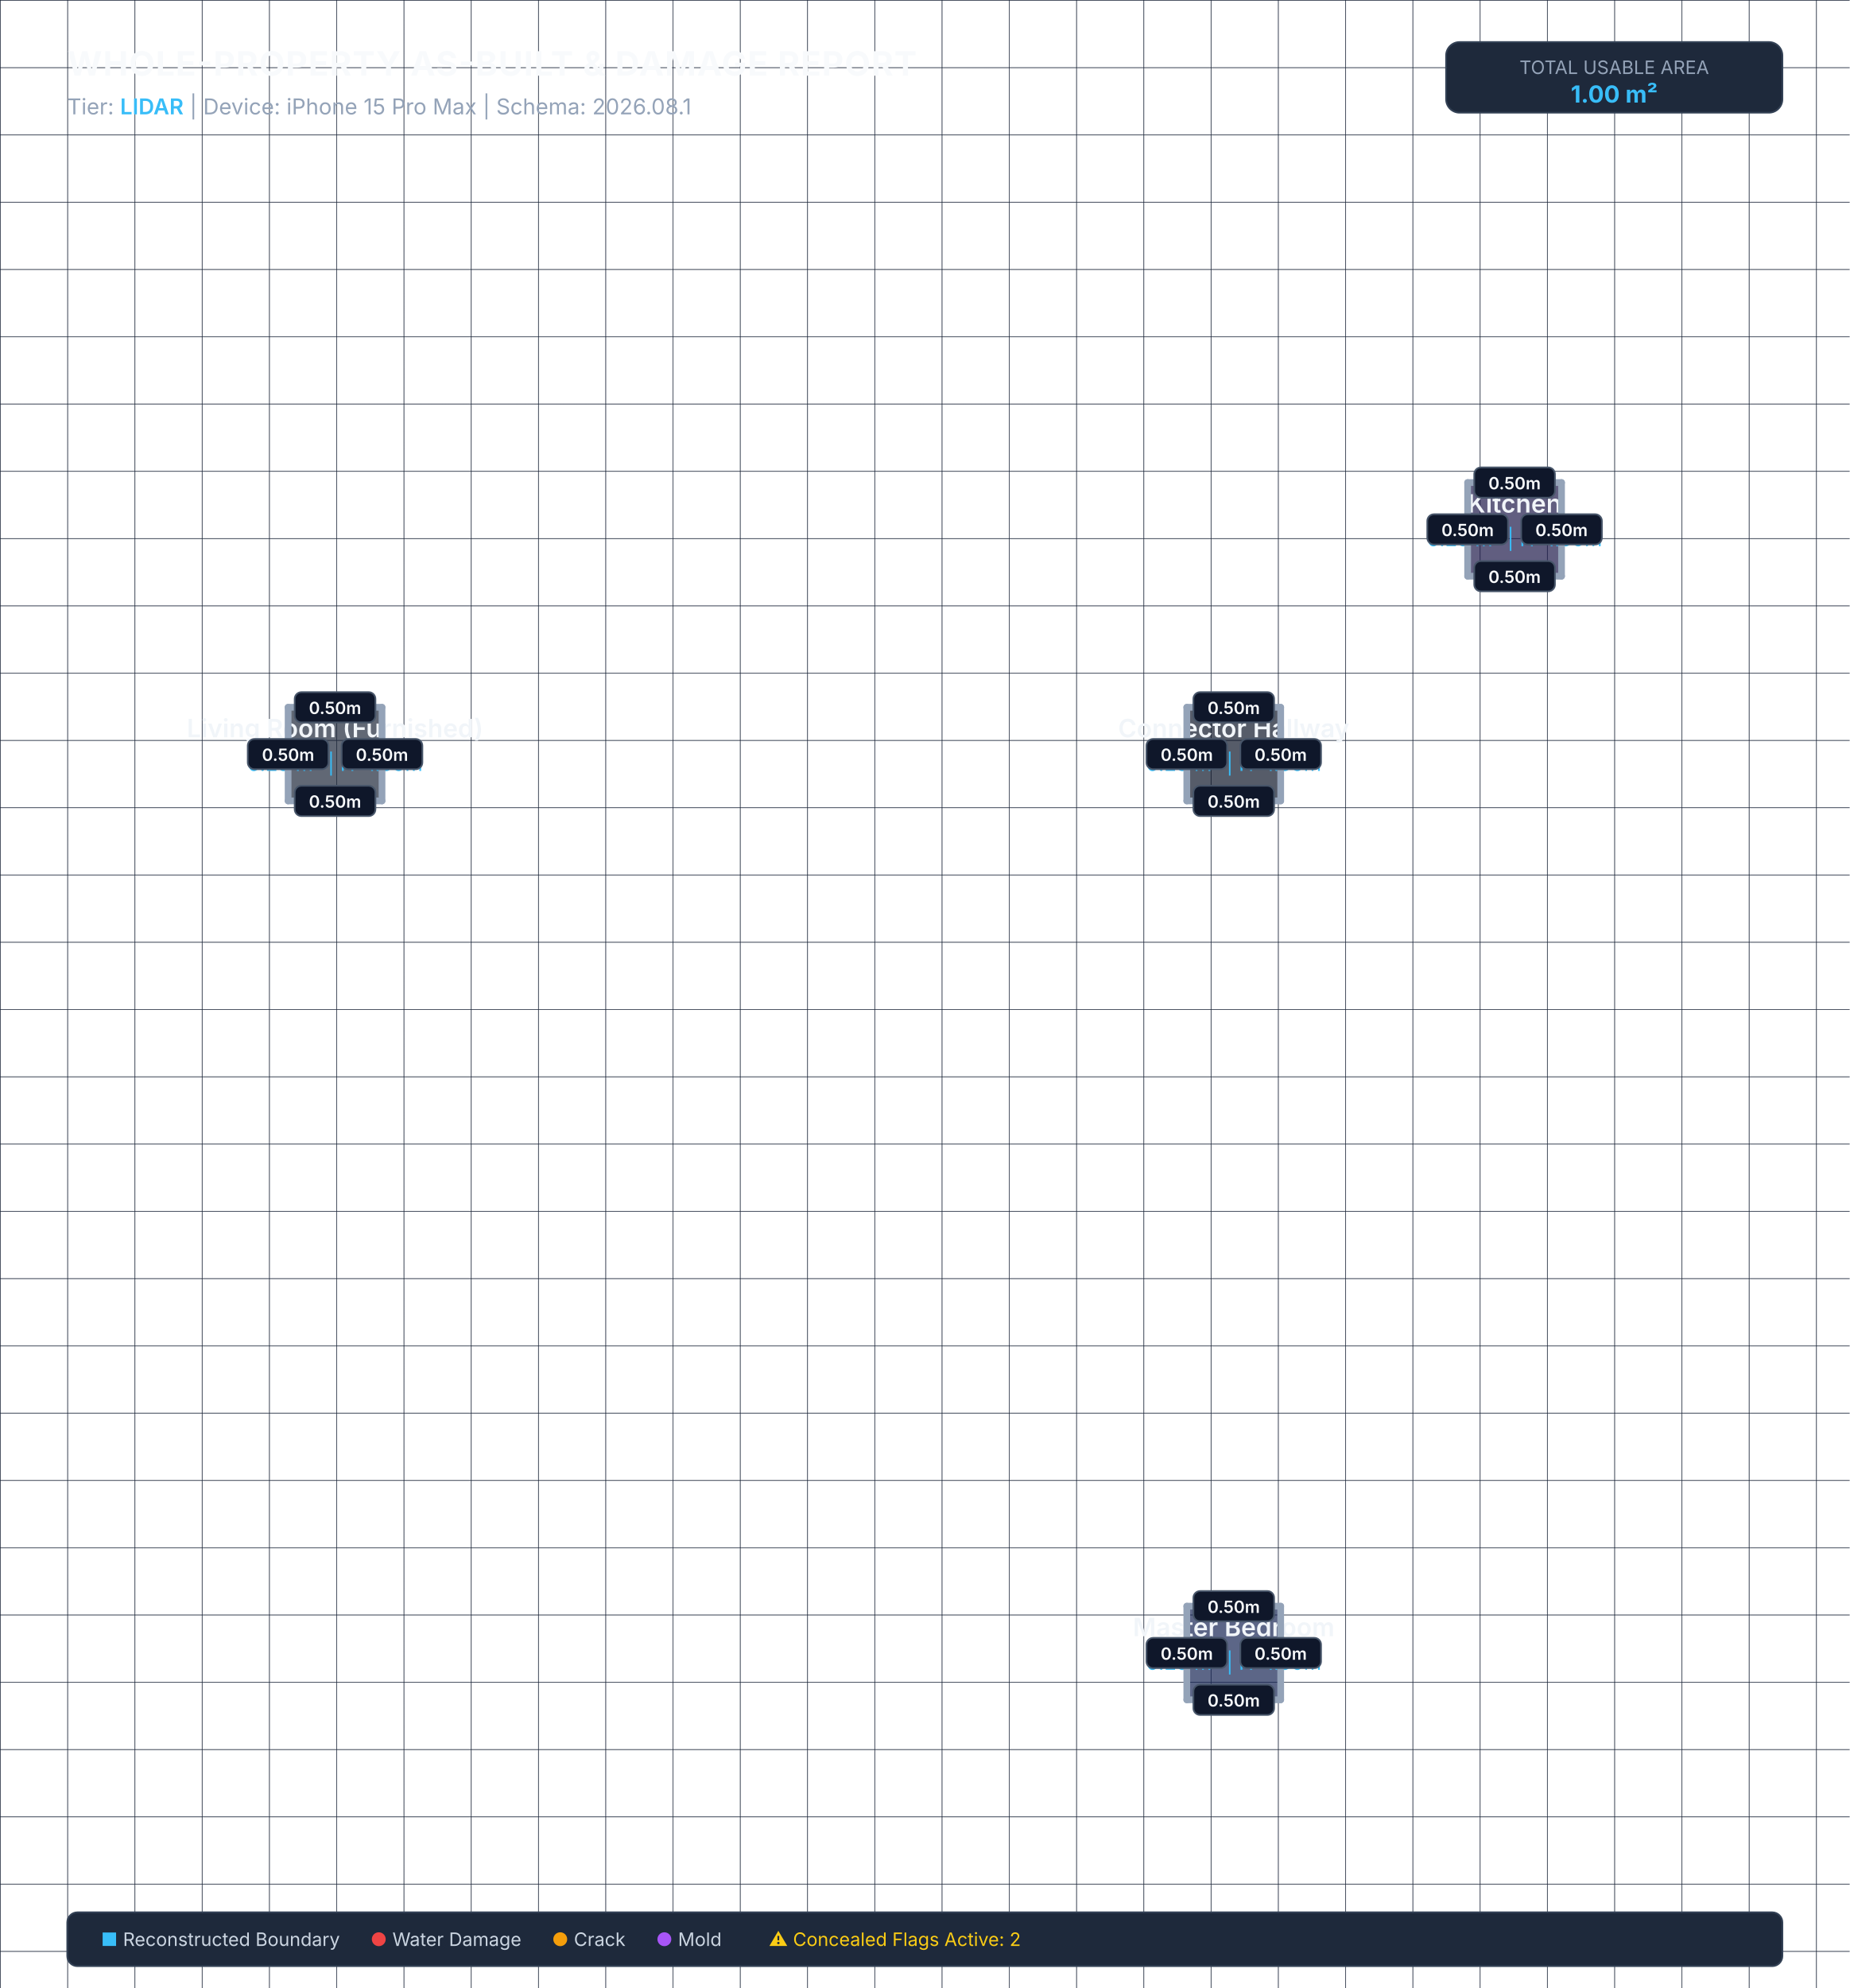
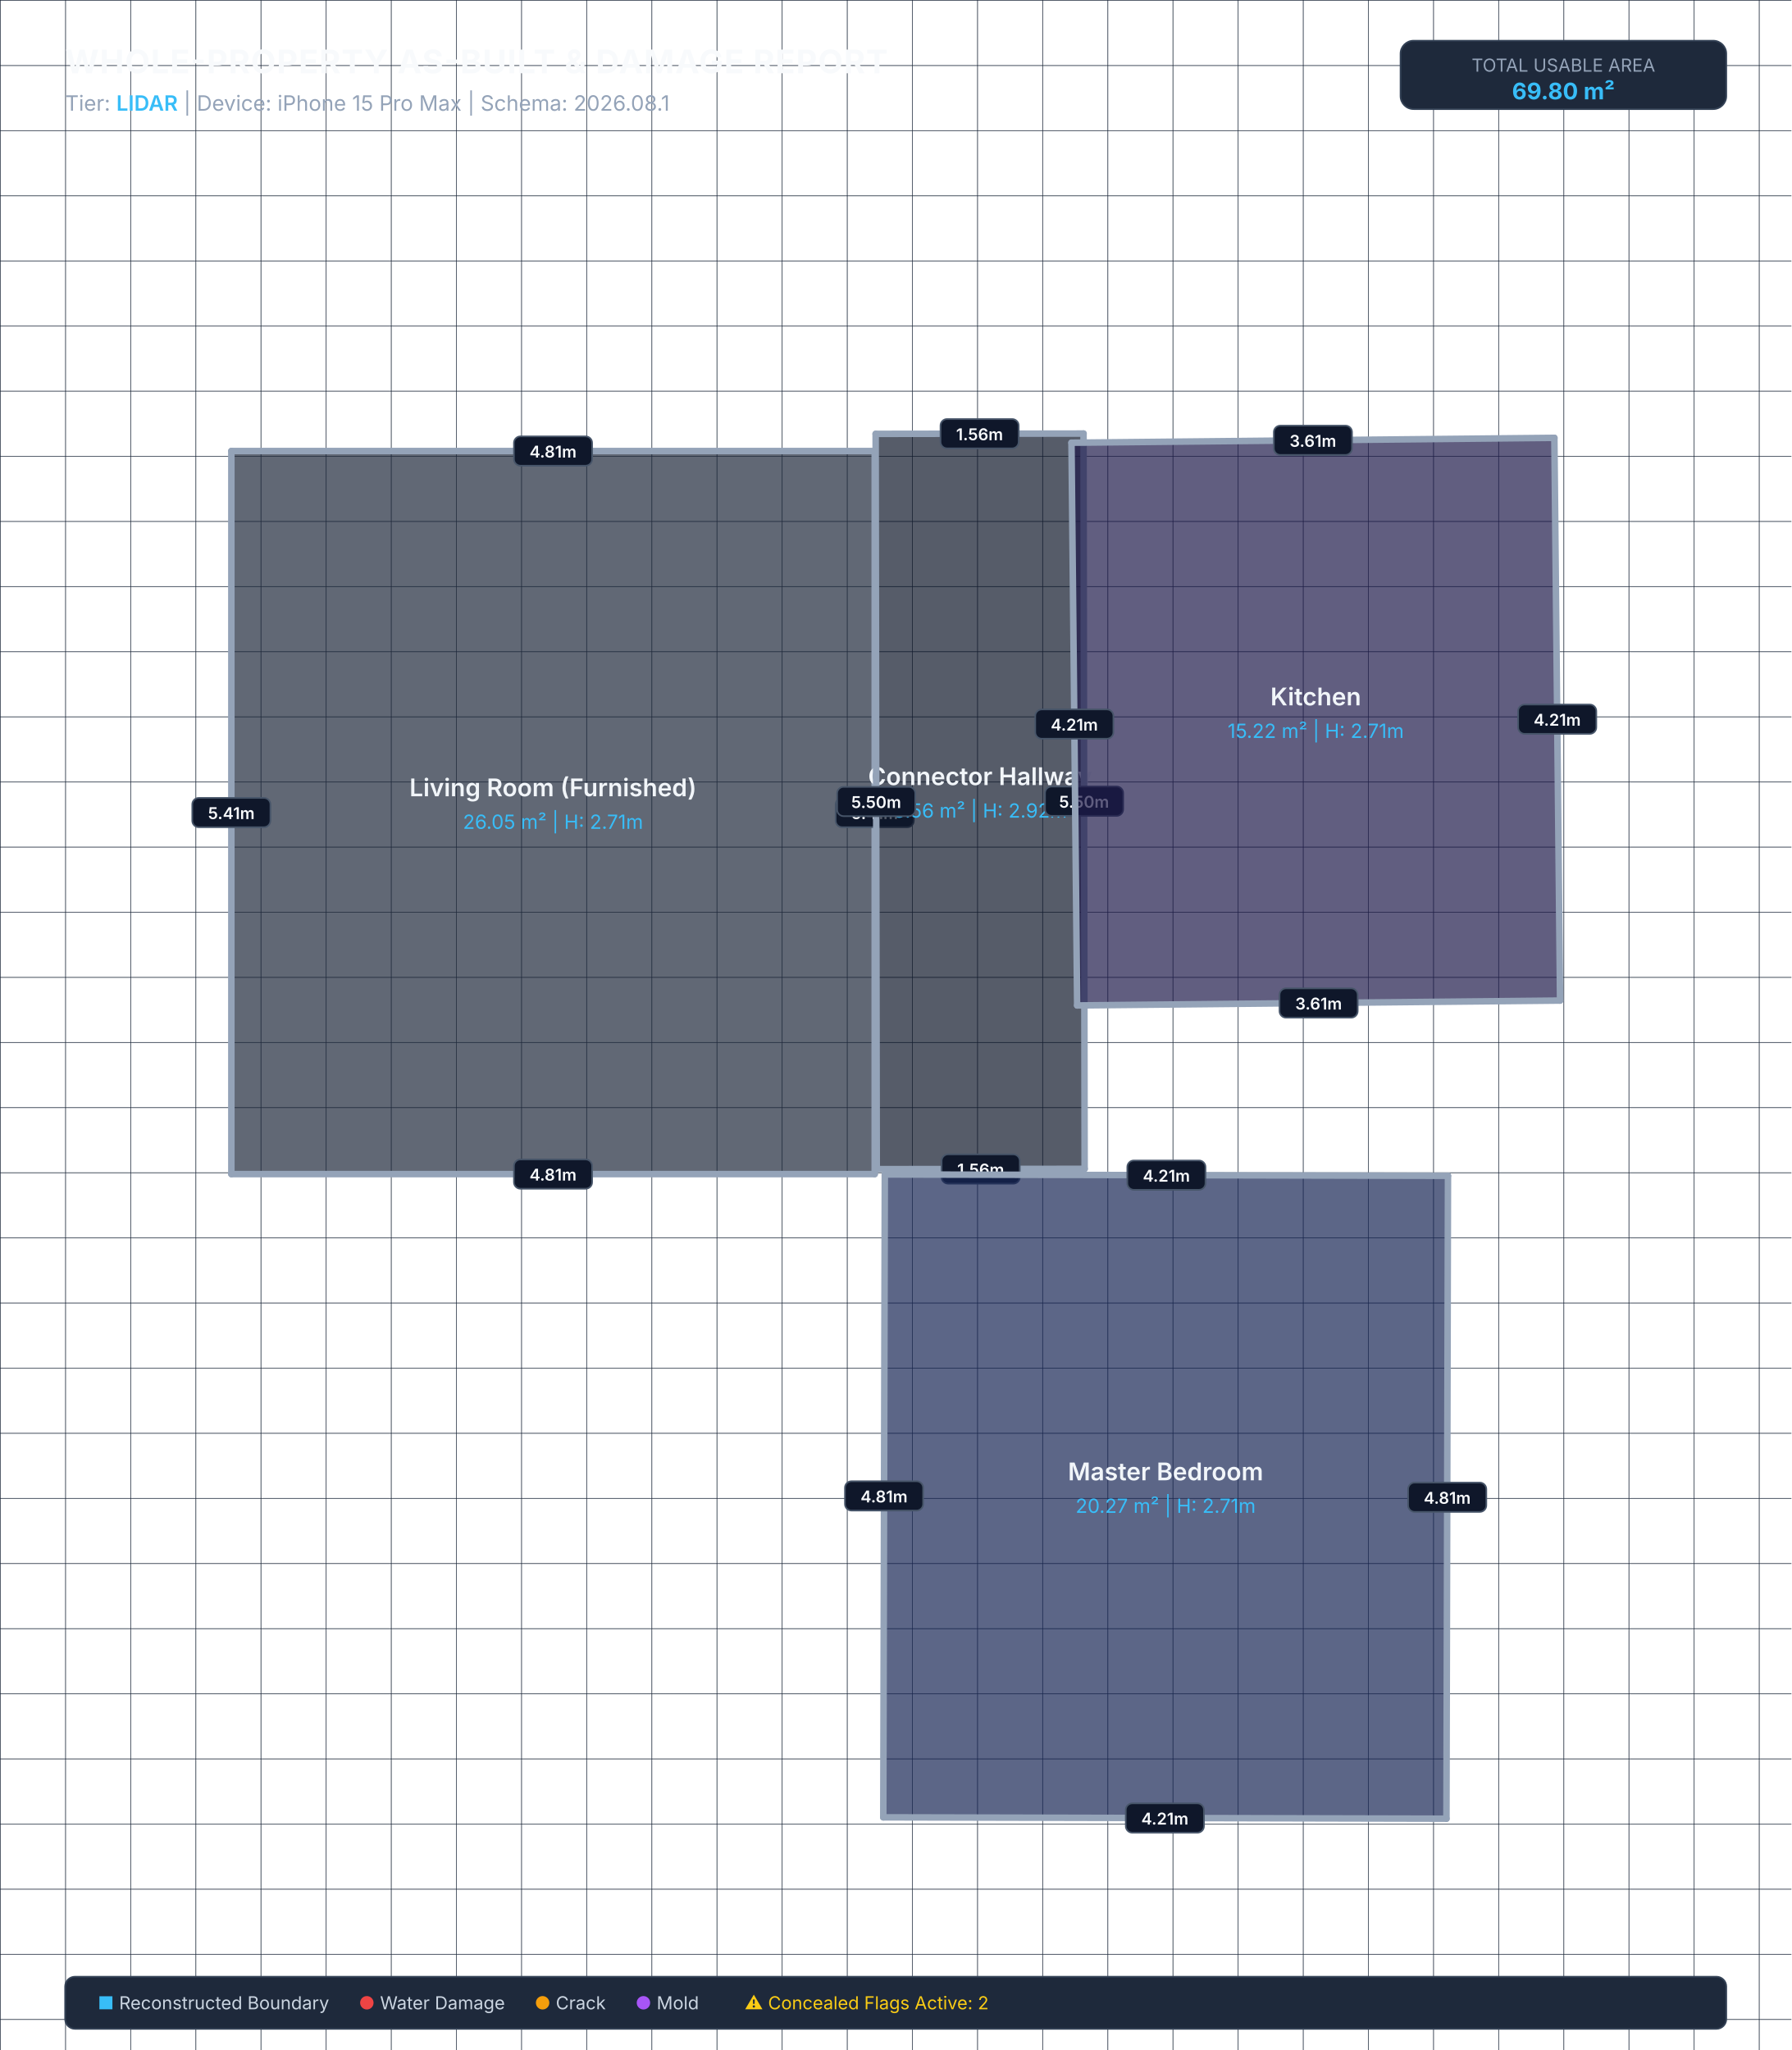
- <svg xmlns="http://www.w3.org/2000/svg" viewBox="0 0 1100 1182" width="100%" height="100%" style="background-color: #0b0f19; font-family: Inter, system-ui, -apple-system, sans-serif;">
+ <svg xmlns="http://www.w3.org/2000/svg" viewBox="0 0 1100 1259" width="100%" height="100%" style="background-color: #0b0f19; font-family: Inter, system-ui, -apple-system, sans-serif;">
  <defs>
    <filter id="glow" x="-20%" y="-20%" width="140%" height="140%">
      <feGaussianBlur stdDeviation="3" result="blur" />
      <feComposite in="SourceGraphic" in2="blur" operator="over" />
    </filter>
    <pattern id="grid" width="40" height="40" patternUnits="userSpaceOnUse">
      <path d="M 40 0 L 0 0 0 40" fill="none" stroke="#1e293b" stroke-width="0.75" />
    </pattern>
  </defs>
-   <rect width="1100" height="1182" fill="url(#grid)" />
+   <rect width="1100" height="1259" fill="url(#grid)" />
  <text x="40" y="45" fill="#f8fafc" font-size="20" font-weight="700" letter-spacing="0.5">WHOLE-PROPERTY AS-BUILT &amp; DAMAGE REPORT</text>
  <text x="40" y="68" fill="#94a3b8" font-size="13">Tier: <tspan fill="#38bdf8" font-weight="600">LIDAR</tspan> | Device: iPhone 15 Pro Max | Schema: 2026.08.1</text>
  <rect x="860" y="25" width="200" height="42" rx="8" fill="#1e293b" stroke="#334155" />
  <text x="960" y="44" fill="#94a3b8" font-size="11" text-anchor="middle">TOTAL USABLE AREA</text>
-   <text x="960" y="61" fill="#38bdf8" font-size="14" font-weight="700" text-anchor="middle">1.00 m²</text>
-   <polygon points="171.345,420.529 227.184,420.529 227.184,476.201 171.345,476.201" fill="#1e293b" fill-opacity="0.7" stroke="#475569" stroke-width="1.5" stroke-dasharray="4,4" />
-   <text x="199.264" y="438.365" fill="#f1f5f9" font-size="15" font-weight="600" text-anchor="middle">Living Room (Furnished)</text>
-   <text x="199.264" y="458.365" fill="#38bdf8" font-size="12" text-anchor="middle">0.25 m² | H: 1.50m</text>
-   <line x1="171.345" y1="420.529" x2="227.184" y2="420.529" stroke="#94a3b8" stroke-width="4" stroke-linecap="round" />
-   <rect x="175.264" y="411.529" width="48" height="18" rx="4" fill="#0f172a" stroke="#475569" stroke-width="1" />
-   <text x="199.264" y="424.529" fill="#f8fafc" font-size="10" font-weight="600" text-anchor="middle">0.50m</text>
-   <line x1="227.184" y1="420.529" x2="227.184" y2="476.201" stroke="#94a3b8" stroke-width="4" stroke-linecap="round" />
-   <rect x="203.184" y="439.365" width="48" height="18" rx="4" fill="#0f172a" stroke="#475569" stroke-width="1" />
-   <text x="227.184" y="452.365" fill="#f8fafc" font-size="10" font-weight="600" text-anchor="middle">0.50m</text>
-   <line x1="227.184" y1="476.201" x2="171.345" y2="476.201" stroke="#94a3b8" stroke-width="4" stroke-linecap="round" />
-   <rect x="175.264" y="467.201" width="48" height="18" rx="4" fill="#0f172a" stroke="#475569" stroke-width="1" />
-   <text x="199.264" y="480.201" fill="#f8fafc" font-size="10" font-weight="600" text-anchor="middle">0.50m</text>
-   <line x1="171.345" y1="476.201" x2="171.345" y2="420.529" stroke="#94a3b8" stroke-width="4" stroke-linecap="round" />
-   <rect x="147.345" y="439.365" width="48" height="18" rx="4" fill="#0f172a" stroke="#475569" stroke-width="1" />
-   <text x="171.345" y="452.365" fill="#f8fafc" font-size="10" font-weight="600" text-anchor="middle">0.50m</text>
-   <polygon points="705.799,420.529 761.638,420.529 761.638,476.201 705.799,476.201" fill="#0f172a" fill-opacity="0.7" stroke="#475569" stroke-width="1.5" stroke-dasharray="4,4" />
-   <text x="733.719" y="438.365" fill="#f1f5f9" font-size="15" font-weight="600" text-anchor="middle">Connector Hallway</text>
-   <text x="733.719" y="458.365" fill="#38bdf8" font-size="12" text-anchor="middle">0.25 m² | H: 1.50m</text>
-   <line x1="705.799" y1="420.529" x2="761.638" y2="420.529" stroke="#94a3b8" stroke-width="4" stroke-linecap="round" />
-   <rect x="709.719" y="411.529" width="48" height="18" rx="4" fill="#0f172a" stroke="#475569" stroke-width="1" />
-   <text x="733.719" y="424.529" fill="#f8fafc" font-size="10" font-weight="600" text-anchor="middle">0.50m</text>
-   <line x1="761.638" y1="420.529" x2="761.638" y2="476.201" stroke="#94a3b8" stroke-width="4" stroke-linecap="round" />
-   <rect x="737.638" y="439.365" width="48" height="18" rx="4" fill="#0f172a" stroke="#475569" stroke-width="1" />
-   <text x="761.638" y="452.365" fill="#f8fafc" font-size="10" font-weight="600" text-anchor="middle">0.50m</text>
-   <line x1="761.638" y1="476.201" x2="705.799" y2="476.201" stroke="#94a3b8" stroke-width="4" stroke-linecap="round" />
-   <rect x="709.719" y="467.201" width="48" height="18" rx="4" fill="#0f172a" stroke="#475569" stroke-width="1" />
-   <text x="733.719" y="480.201" fill="#f8fafc" font-size="10" font-weight="600" text-anchor="middle">0.50m</text>
-   <line x1="705.799" y1="476.201" x2="705.799" y2="420.529" stroke="#94a3b8" stroke-width="4" stroke-linecap="round" />
-   <rect x="681.799" y="439.365" width="48" height="18" rx="4" fill="#0f172a" stroke="#475569" stroke-width="1" />
-   <text x="705.799" y="452.365" fill="#f8fafc" font-size="10" font-weight="600" text-anchor="middle">0.50m</text>
-   <polygon points="872.816,286.915 928.655,286.915 928.655,342.587 872.816,342.587" fill="#1e1b4b" fill-opacity="0.7" stroke="#475569" stroke-width="1.5" stroke-dasharray="4,4" />
-   <text x="900.736" y="304.751" fill="#f1f5f9" font-size="15" font-weight="600" text-anchor="middle">Kitchen</text>
-   <text x="900.736" y="324.751" fill="#38bdf8" font-size="12" text-anchor="middle">0.25 m² | H: 1.50m</text>
-   <line x1="872.816" y1="286.915" x2="928.655" y2="286.915" stroke="#94a3b8" stroke-width="4" stroke-linecap="round" />
-   <rect x="876.736" y="277.915" width="48" height="18" rx="4" fill="#0f172a" stroke="#475569" stroke-width="1" />
-   <text x="900.736" y="290.915" fill="#f8fafc" font-size="10" font-weight="600" text-anchor="middle">0.50m</text>
-   <line x1="928.655" y1="286.915" x2="928.655" y2="342.587" stroke="#94a3b8" stroke-width="4" stroke-linecap="round" />
-   <rect x="904.655" y="305.751" width="48" height="18" rx="4" fill="#0f172a" stroke="#475569" stroke-width="1" />
-   <text x="928.655" y="318.751" fill="#f8fafc" font-size="10" font-weight="600" text-anchor="middle">0.50m</text>
-   <line x1="928.655" y1="342.587" x2="872.816" y2="342.587" stroke="#94a3b8" stroke-width="4" stroke-linecap="round" />
-   <rect x="876.736" y="333.587" width="48" height="18" rx="4" fill="#0f172a" stroke="#475569" stroke-width="1" />
-   <text x="900.736" y="346.587" fill="#f8fafc" font-size="10" font-weight="600" text-anchor="middle">0.50m</text>
-   <line x1="872.816" y1="342.587" x2="872.816" y2="286.915" stroke="#94a3b8" stroke-width="4" stroke-linecap="round" />
-   <rect x="848.816" y="305.751" width="48" height="18" rx="4" fill="#0f172a" stroke="#475569" stroke-width="1" />
-   <text x="872.816" y="318.751" fill="#f8fafc" font-size="10" font-weight="600" text-anchor="middle">0.50m</text>
-   <polygon points="705.799,954.983 761.638,954.983 761.638,1010.655 705.799,1010.655" fill="#172554" fill-opacity="0.7" stroke="#475569" stroke-width="1.5" stroke-dasharray="4,4" />
-   <text x="733.719" y="972.819" fill="#f1f5f9" font-size="15" font-weight="600" text-anchor="middle">Master Bedroom</text>
-   <text x="733.719" y="992.819" fill="#38bdf8" font-size="12" text-anchor="middle">0.25 m² | H: 1.50m</text>
-   <line x1="705.799" y1="954.983" x2="761.638" y2="954.983" stroke="#94a3b8" stroke-width="4" stroke-linecap="round" />
-   <rect x="709.719" y="945.983" width="48" height="18" rx="4" fill="#0f172a" stroke="#475569" stroke-width="1" />
-   <text x="733.719" y="958.983" fill="#f8fafc" font-size="10" font-weight="600" text-anchor="middle">0.50m</text>
-   <line x1="761.638" y1="954.983" x2="761.638" y2="1010.655" stroke="#94a3b8" stroke-width="4" stroke-linecap="round" />
-   <rect x="737.638" y="973.819" width="48" height="18" rx="4" fill="#0f172a" stroke="#475569" stroke-width="1" />
-   <text x="761.638" y="986.819" fill="#f8fafc" font-size="10" font-weight="600" text-anchor="middle">0.50m</text>
-   <line x1="761.638" y1="1010.655" x2="705.799" y2="1010.655" stroke="#94a3b8" stroke-width="4" stroke-linecap="round" />
-   <rect x="709.719" y="1001.655" width="48" height="18" rx="4" fill="#0f172a" stroke="#475569" stroke-width="1" />
-   <text x="733.719" y="1014.655" fill="#f8fafc" font-size="10" font-weight="600" text-anchor="middle">0.50m</text>
-   <line x1="705.799" y1="1010.655" x2="705.799" y2="954.983" stroke="#94a3b8" stroke-width="4" stroke-linecap="round" />
-   <rect x="681.799" y="973.819" width="48" height="18" rx="4" fill="#0f172a" stroke="#475569" stroke-width="1" />
-   <text x="705.799" y="986.819" fill="#f8fafc" font-size="10" font-weight="600" text-anchor="middle">0.50m</text>
-   <rect x="40" y="1137" width="1020" height="32" rx="6" fill="#1e293b" stroke="#334155" />
-   <text x="60" y="1157" fill="#cbd5e1" font-size="11">
+   <text x="960" y="61" fill="#38bdf8" font-size="14" font-weight="700" text-anchor="middle">69.80 m²</text>
+   <polygon points="142.06,277 537.112,277 537.112,721.059 142.06,721.059" fill="#1e293b" fill-opacity="0.7" stroke="#475569" stroke-width="1.5" stroke-dasharray="4,4" />
+   <text x="339.586" y="489.029" fill="#f1f5f9" font-size="15" font-weight="600" text-anchor="middle">Living Room (Furnished)</text>
+   <text x="339.586" y="509.029" fill="#38bdf8" font-size="12" text-anchor="middle">26.05 m² | H: 2.71m</text>
+   <line x1="142.06" y1="277" x2="537.112" y2="277" stroke="#94a3b8" stroke-width="4" stroke-linecap="round" />
+   <rect x="315.586" y="268" width="48" height="18" rx="4" fill="#0f172a" stroke="#475569" stroke-width="1" />
+   <text x="339.586" y="281" fill="#f8fafc" font-size="10" font-weight="600" text-anchor="middle">4.81m</text>
+   <line x1="537.112" y1="277" x2="537.112" y2="721.059" stroke="#94a3b8" stroke-width="4" stroke-linecap="round" />
+   <rect x="513.112" y="490.029" width="48" height="18" rx="4" fill="#0f172a" stroke="#475569" stroke-width="1" />
+   <text x="537.112" y="503.029" fill="#f8fafc" font-size="10" font-weight="600" text-anchor="middle">5.41m</text>
+   <line x1="537.112" y1="721.059" x2="142.06" y2="721.059" stroke="#94a3b8" stroke-width="4" stroke-linecap="round" />
+   <rect x="315.586" y="712.059" width="48" height="18" rx="4" fill="#0f172a" stroke="#475569" stroke-width="1" />
+   <text x="339.586" y="725.059" fill="#f8fafc" font-size="10" font-weight="600" text-anchor="middle">4.81m</text>
+   <line x1="142.06" y1="721.059" x2="142.06" y2="277" stroke="#94a3b8" stroke-width="4" stroke-linecap="round" />
+   <rect x="118.06" y="490.029" width="48" height="18" rx="4" fill="#0f172a" stroke="#475569" stroke-width="1" />
+   <text x="142.06" y="503.029" fill="#f8fafc" font-size="10" font-weight="600" text-anchor="middle">5.41m</text>
+   <polygon points="537.687,266.455 665.339,266.266 666.012,717.842 538.368,718.031" fill="#0f172a" fill-opacity="0.7" stroke="#475569" stroke-width="1.5" stroke-dasharray="4,4" />
+   <text x="601.852" y="482.149" fill="#f1f5f9" font-size="15" font-weight="600" text-anchor="middle">Connector Hallway</text>
+   <text x="601.852" y="502.149" fill="#38bdf8" font-size="12" text-anchor="middle">8.56 m² | H: 2.92m</text>
+   <line x1="537.687" y1="266.455" x2="665.339" y2="266.266" stroke="#94a3b8" stroke-width="4" stroke-linecap="round" />
+   <rect x="577.513" y="257.361" width="48" height="18" rx="4" fill="#0f172a" stroke="#475569" stroke-width="1" />
+   <text x="601.513" y="270.361" fill="#f8fafc" font-size="10" font-weight="600" text-anchor="middle">1.56m</text>
+   <line x1="665.339" y1="266.266" x2="666.012" y2="717.842" stroke="#94a3b8" stroke-width="4" stroke-linecap="round" />
+   <rect x="641.676" y="483.054" width="48" height="18" rx="4" fill="#0f172a" stroke="#475569" stroke-width="1" />
+   <text x="665.676" y="496.054" fill="#f8fafc" font-size="10" font-weight="600" text-anchor="middle">5.50m</text>
+   <line x1="666.012" y1="717.842" x2="538.368" y2="718.031" stroke="#94a3b8" stroke-width="4" stroke-linecap="round" />
+   <rect x="578.19" y="708.936" width="48" height="18" rx="4" fill="#0f172a" stroke="#475569" stroke-width="1" />
+   <text x="602.19" y="721.936" fill="#f8fafc" font-size="10" font-weight="600" text-anchor="middle">1.56m</text>
+   <line x1="538.368" y1="718.031" x2="537.687" y2="266.455" stroke="#94a3b8" stroke-width="4" stroke-linecap="round" />
+   <rect x="514.027" y="483.243" width="48" height="18" rx="4" fill="#0f172a" stroke="#475569" stroke-width="1" />
+   <text x="538.027" y="496.243" fill="#f8fafc" font-size="10" font-weight="600" text-anchor="middle">5.50m</text>
+   <polygon points="657.937,271.896 954.453,268.901 957.94,614.488 661.425,617.483" fill="#1e1b4b" fill-opacity="0.7" stroke="#475569" stroke-width="1.5" stroke-dasharray="4,4" />
+   <text x="807.939" y="433.192" fill="#f1f5f9" font-size="15" font-weight="600" text-anchor="middle">Kitchen</text>
+   <text x="807.939" y="453.192" fill="#38bdf8" font-size="12" text-anchor="middle">15.22 m² | H: 2.71m</text>
+   <line x1="657.937" y1="271.896" x2="954.453" y2="268.901" stroke="#94a3b8" stroke-width="4" stroke-linecap="round" />
+   <rect x="782.195" y="261.398" width="48" height="18" rx="4" fill="#0f172a" stroke="#475569" stroke-width="1" />
+   <text x="806.195" y="274.398" fill="#f8fafc" font-size="10" font-weight="600" text-anchor="middle">3.61m</text>
+   <line x1="954.453" y1="268.901" x2="957.94" y2="614.488" stroke="#94a3b8" stroke-width="4" stroke-linecap="round" />
+   <rect x="932.196" y="432.694" width="48" height="18" rx="4" fill="#0f172a" stroke="#475569" stroke-width="1" />
+   <text x="956.196" y="445.694" fill="#f8fafc" font-size="10" font-weight="600" text-anchor="middle">4.21m</text>
+   <line x1="957.94" y1="614.488" x2="661.425" y2="617.483" stroke="#94a3b8" stroke-width="4" stroke-linecap="round" />
+   <rect x="785.683" y="606.985" width="48" height="18" rx="4" fill="#0f172a" stroke="#475569" stroke-width="1" />
+   <text x="809.683" y="619.985" fill="#f8fafc" font-size="10" font-weight="600" text-anchor="middle">3.61m</text>
+   <line x1="661.425" y1="617.483" x2="657.937" y2="271.896" stroke="#94a3b8" stroke-width="4" stroke-linecap="round" />
+   <rect x="635.681" y="435.689" width="48" height="18" rx="4" fill="#0f172a" stroke="#475569" stroke-width="1" />
+   <text x="659.681" y="448.689" fill="#f8fafc" font-size="10" font-weight="600" text-anchor="middle">4.21m</text>
+   <polygon points="543.316,721.297 889.125,722.125 888.181,1116.94 542.373,1116.111" fill="#172554" fill-opacity="0.7" stroke="#475569" stroke-width="1.5" stroke-dasharray="4,4" />
+   <text x="715.749" y="909.118" fill="#f1f5f9" font-size="15" font-weight="600" text-anchor="middle">Master Bedroom</text>
+   <text x="715.749" y="929.118" fill="#38bdf8" font-size="12" text-anchor="middle">20.27 m² | H: 2.71m</text>
+   <line x1="543.316" y1="721.297" x2="889.125" y2="722.125" stroke="#94a3b8" stroke-width="4" stroke-linecap="round" />
+   <rect x="692.22" y="712.711" width="48" height="18" rx="4" fill="#0f172a" stroke="#475569" stroke-width="1" />
+   <text x="716.22" y="725.711" fill="#f8fafc" font-size="10" font-weight="600" text-anchor="middle">4.21m</text>
+   <line x1="889.125" y1="722.125" x2="888.181" y2="1116.94" stroke="#94a3b8" stroke-width="4" stroke-linecap="round" />
+   <rect x="864.653" y="910.533" width="48" height="18" rx="4" fill="#0f172a" stroke="#475569" stroke-width="1" />
+   <text x="888.653" y="923.533" fill="#f8fafc" font-size="10" font-weight="600" text-anchor="middle">4.81m</text>
+   <line x1="888.181" y1="1116.94" x2="542.373" y2="1116.111" stroke="#94a3b8" stroke-width="4" stroke-linecap="round" />
+   <rect x="691.277" y="1107.526" width="48" height="18" rx="4" fill="#0f172a" stroke="#475569" stroke-width="1" />
+   <text x="715.277" y="1120.526" fill="#f8fafc" font-size="10" font-weight="600" text-anchor="middle">4.21m</text>
+   <line x1="542.373" y1="1116.111" x2="543.316" y2="721.297" stroke="#94a3b8" stroke-width="4" stroke-linecap="round" />
+   <rect x="518.844" y="909.704" width="48" height="18" rx="4" fill="#0f172a" stroke="#475569" stroke-width="1" />
+   <text x="542.844" y="922.704" fill="#f8fafc" font-size="10" font-weight="600" text-anchor="middle">4.81m</text>
+   <rect x="40" y="1214" width="1020" height="32" rx="6" fill="#1e293b" stroke="#334155" />
+   <text x="60" y="1234" fill="#cbd5e1" font-size="11">
    <tspan fill="#38bdf8">■</tspan> Reconstructed Boundary  <tspan fill="#ef4444" dx="15">●</tspan> Water Damage  <tspan fill="#f59e0b" dx="15">●</tspan> Crack  <tspan fill="#a855f7" dx="15">●</tspan> Mold  <tspan dx="25" fill="#facc15">⚠ Concealed Flags Active: 2</tspan>
  </text>
</svg>
